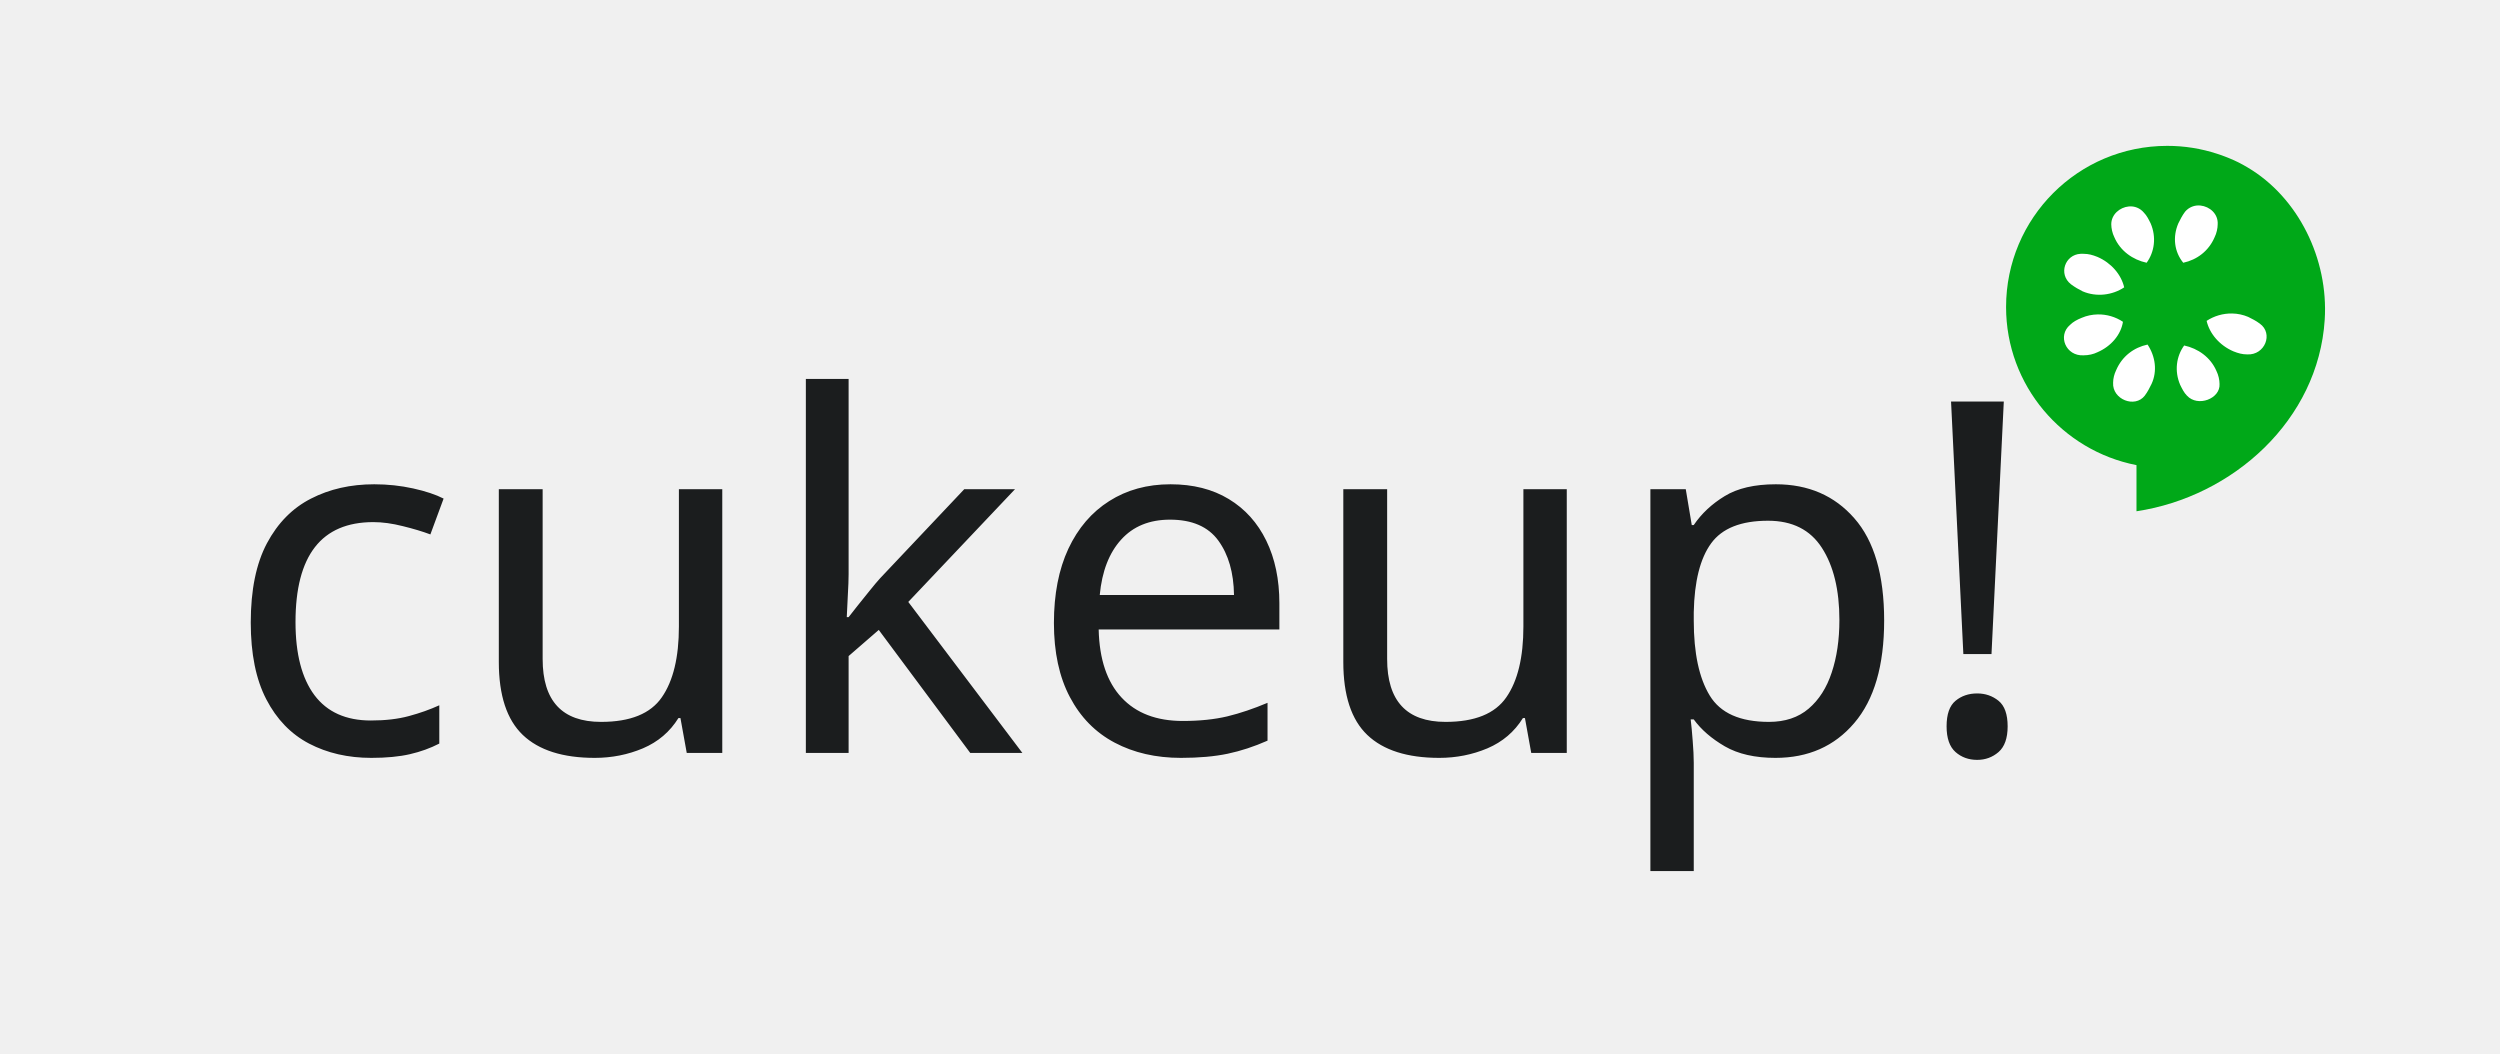
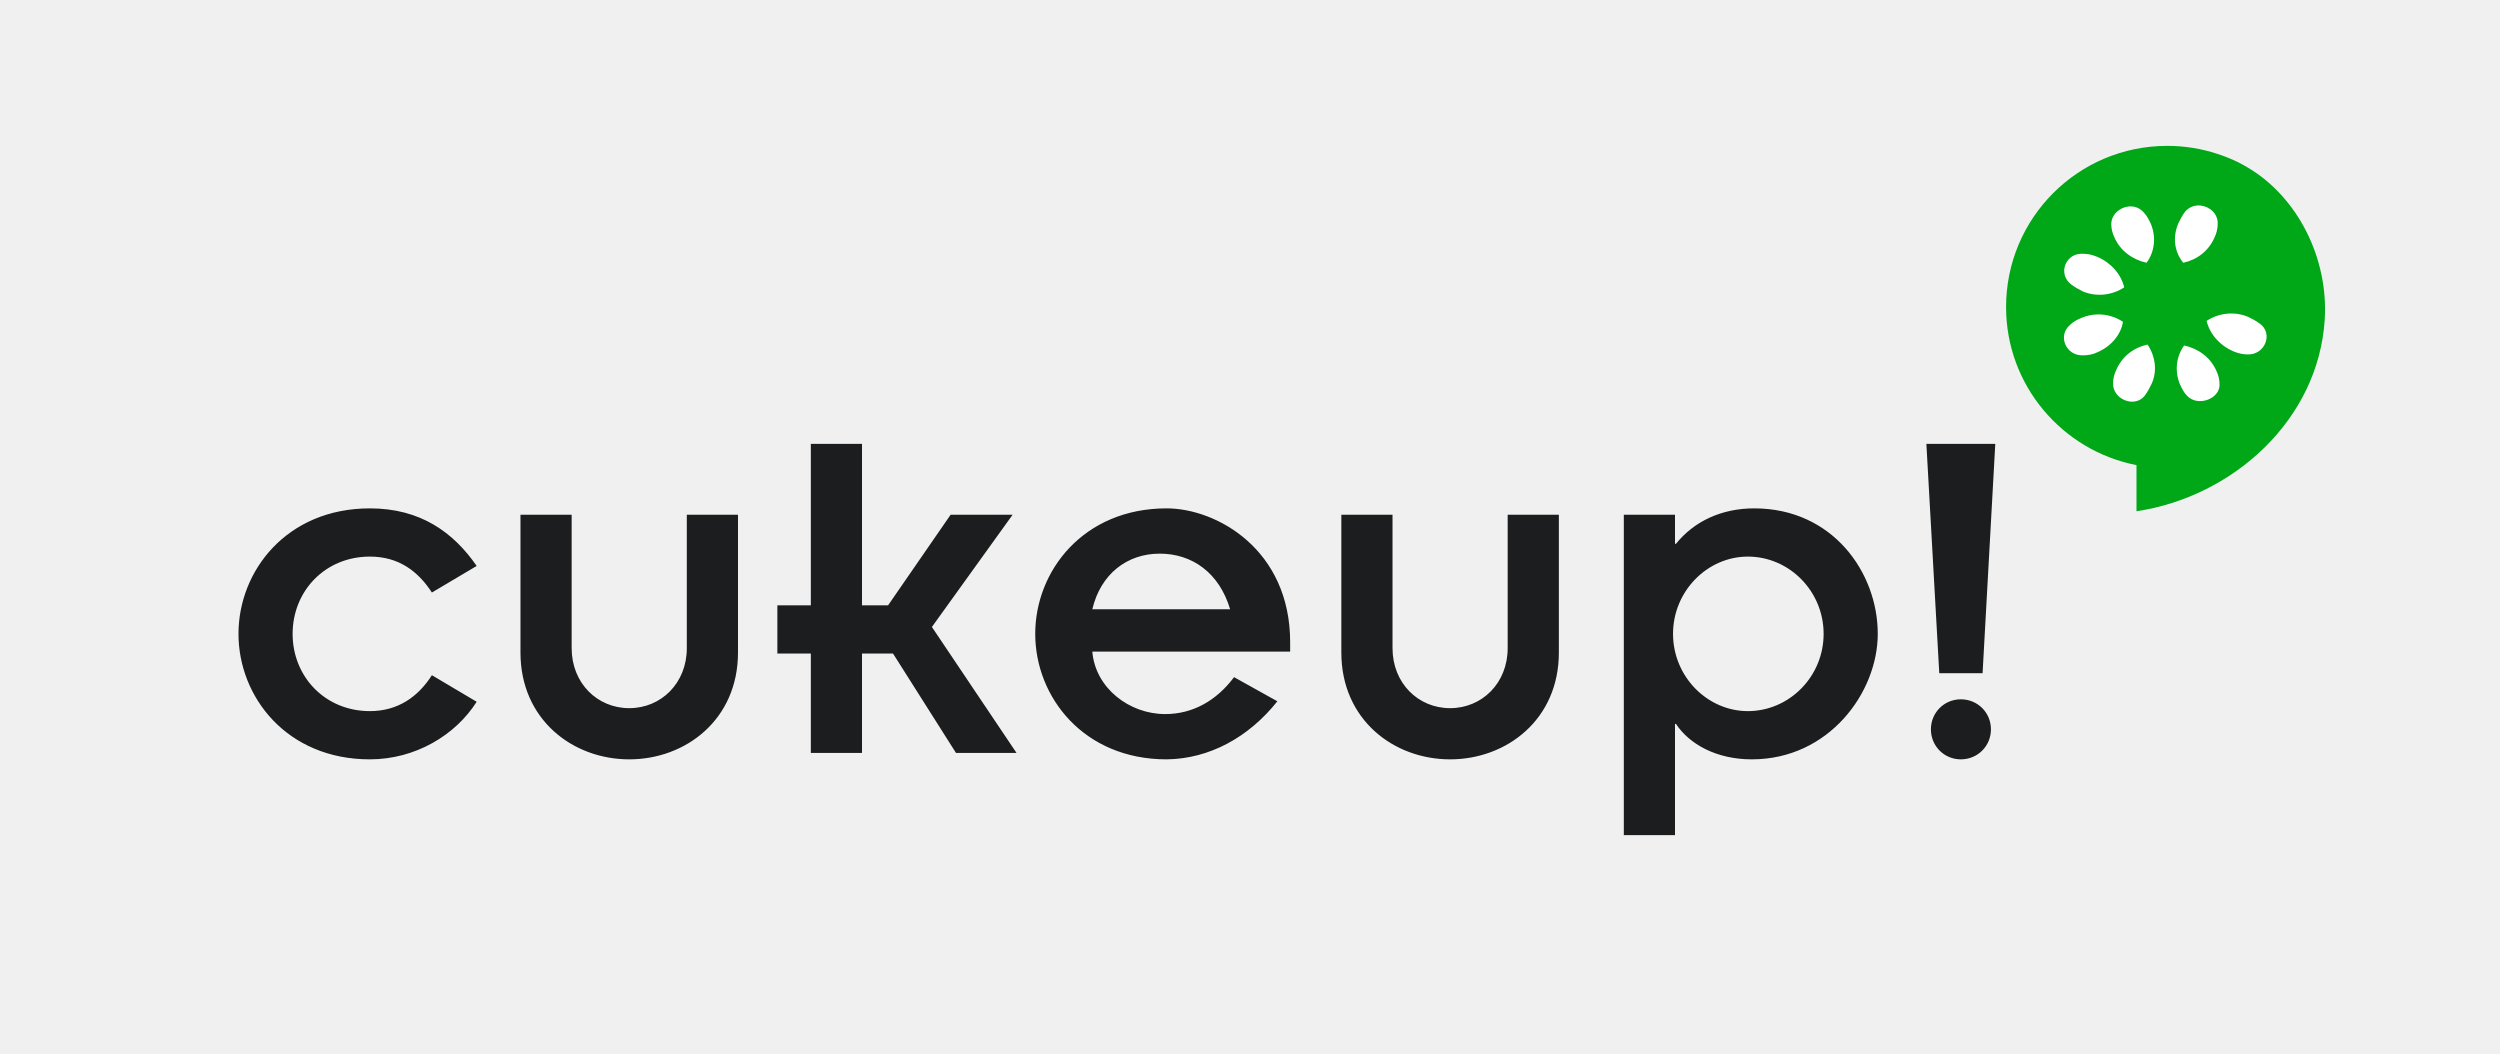
<svg xmlns="http://www.w3.org/2000/svg" width="254" height="107" viewBox="0 0 254 107">
  <g fill="none" fill-rule="evenodd">
    <path d="M0 0h254v104H0z" />
    <path d="M220.192 14.82c-9.05 0-16.375 7.324-16.375 16.375 0 7.968 5.712 14.589 13.25 16.062v4.688c9.8-1.478 18.478-9.257 19.125-19.47.39-6.146-2.675-12.42-7.844-15.468a13.755 13.755 0 0 0-.906-.5c-.315-.155-.64-.306-.969-.437-.104-.044-.207-.084-.312-.125-.288-.107-.578-.226-.875-.313a16.246 16.246 0 0 0-5.094-.812z" fill="#00A818" />
    <path d="M223.567 20.882a1.787 1.787 0 0 0-1.562.625c-.3.4-.488.788-.688 1.188-.6 1.4-.4 2.9.5 4 1.4-.3 2.588-1.194 3.188-2.594.2-.4.312-.913.312-1.313.063-1.062-.816-1.81-1.75-1.906zm-7.281.094c-.913.087-1.781.812-1.781 1.812 0 .4.112.913.312 1.313.6 1.4 1.881 2.294 3.281 2.594.8-1.1 1.007-2.6.407-4-.2-.4-.388-.794-.688-1.094a1.757 1.757 0 0 0-1.531-.625zm-4.906 4.812c-1.577.081-2.282 2.063-.97 3.094.4.3.788.519 1.188.719 1.4.6 3.02.394 4.22-.406-.3-1.3-1.32-2.494-2.72-3.094-.5-.2-.906-.313-1.406-.313-.112-.012-.207-.005-.312 0zm15.406 6.063a4.574 4.574 0 0 0-2.594.75c.3 1.3 1.319 2.494 2.719 3.094.5.2.906.312 1.406.312 1.8.1 2.681-2.125 1.281-3.125-.4-.3-.787-.487-1.187-.687a4.32 4.32 0 0 0-1.625-.344zm-13.656.094c-.55.01-1.1.118-1.625.343-.5.2-.888.42-1.188.72-1.3 1.1-.425 3.193 1.375 3.093.5 0 1.006-.113 1.406-.313 1.4-.6 2.394-1.793 2.594-3.093a4.475 4.475 0 0 0-2.562-.75zm5.062 3.062c-1.4.3-2.587 1.194-3.187 2.594-.2.4-.313.881-.313 1.281-.1 1.7 2.219 2.613 3.219 1.313.3-.4.487-.788.687-1.188.6-1.3.394-2.8-.406-4zm3.719.094c-.8 1.1-1.006 2.6-.406 4 .2.4.387.794.687 1.094 1.1 1.2 3.413.312 3.313-1.188 0-.4-.113-.912-.313-1.312-.6-1.4-1.881-2.294-3.281-2.594z" fill="#FFF" />
-     <text fill="#1b1d1e" font-family="Insignia LT Std" font-size="50">
-       <tspan x="22.725" y="76.5">cukeup!</tspan>
-     </text>
-     <text fill="#00A818" font-family="Roboto" font-size="10">
-             
-         </text>
+     <path fill="#1b1d1e" d="M48.43 57.5c-2.35-3.4-5.7-5.85-10.85-5.85-8.45 0-13.35 6.35-13.35 12.75s4.9 12.75 13.35 12.75c4.6 0 8.7-2.45 10.85-5.85l-4.55-2.7c-1.4 2.2-3.46 3.65-6.3 3.65-4.55 0-7.85-3.5-7.85-7.85s3.3-7.85 7.85-7.85c2.95 0 4.9 1.5 6.3 3.65zm4.45 8.8c0 6.8 5.3 10.85 11.05 10.85 5.75 0 11.05-4.05 11.05-10.85v-14h-5.2v13.55c0 3.55-2.6 6.1-5.85 6.1-3.25 0-5.85-2.55-5.85-6.1V52.3h-5.2zm29.5 10.2h5.2V66.4h3.15l6.4 10.1h6.15l-8.6-12.8 8.2-11.4h-6.3l-6.35 9.2h-2.65V45.1h-5.2v16.4h-3.4v4.9h3.4zm43-7.7c-1.8 2.4-4.2 3.75-7 3.75-3.65 0-7.1-2.65-7.4-6.35h20.1v-.95c0-9.45-7.5-13.6-12.55-13.6-8.45 0-13.35 6.35-13.35 12.75s4.9 12.75 13.35 12.75c4.35-.05 8.35-2.25 11.25-5.9zm-14.4-6.9c.85-3.6 3.55-5.65 6.85-5.65s6.05 1.95 7.15 5.65zm25.3 4.4c0 6.8 5.3 10.85 11.05 10.85 5.75 0 11.05-4.05 11.05-10.85v-14h-5.2v13.55c0 3.55-2.6 6.1-5.85 6.1-3.25 0-5.85-2.55-5.85-6.1V52.3h-5.2zm33.9-14h-5.2v32.55h5.2v-11.3h.1c1.35 2.05 4.1 3.6 7.7 3.6 7.85 0 12.8-6.8 12.8-12.75 0-6.25-4.6-12.75-12.55-12.75-3.3 0-6.1 1.3-7.95 3.6h-.1zm15.1 12.1c0 4.35-3.5 7.85-7.7 7.85-4.1 0-7.6-3.5-7.6-7.85s3.5-7.85 7.6-7.85c4.2 0 7.7 3.5 7.7 7.85zm11.75 4h4.4l1.29-23.3h-7zm-.85 5.7c0 1.7 1.35 3.05 3.04 3.05 1.71 0 3.06-1.35 3.06-3.05 0-1.7-1.35-3.05-3.06-3.05-1.69 0-3.04 1.35-3.04 3.05z">
+         </path>
  </g>
</svg>
